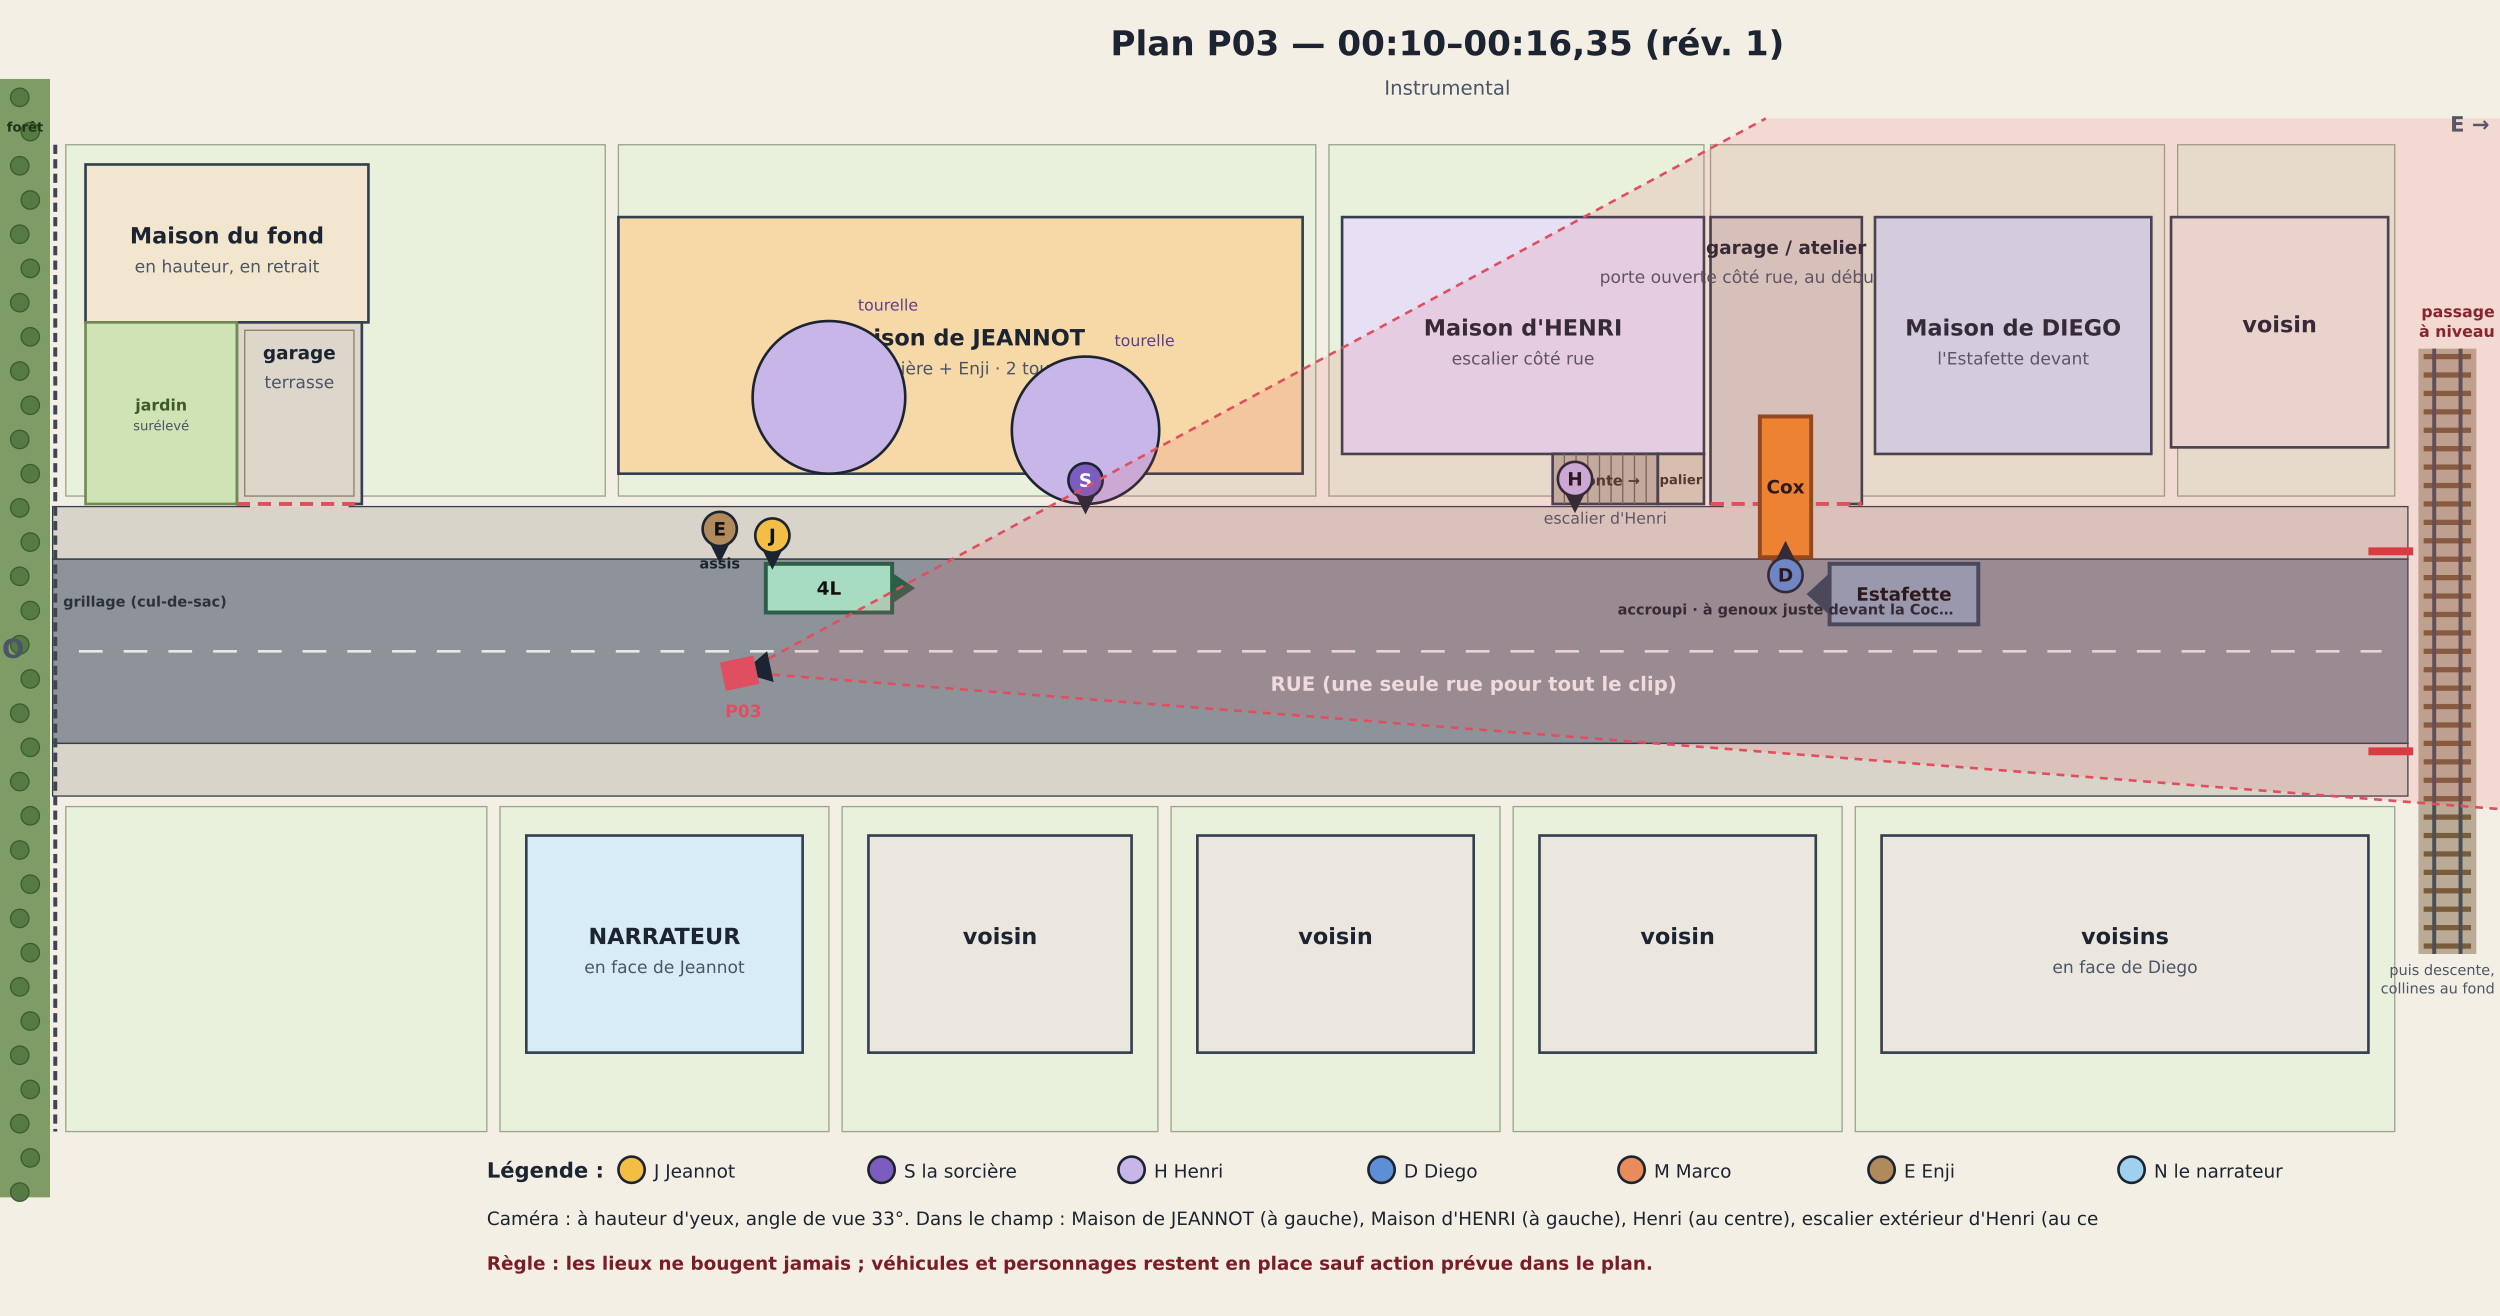
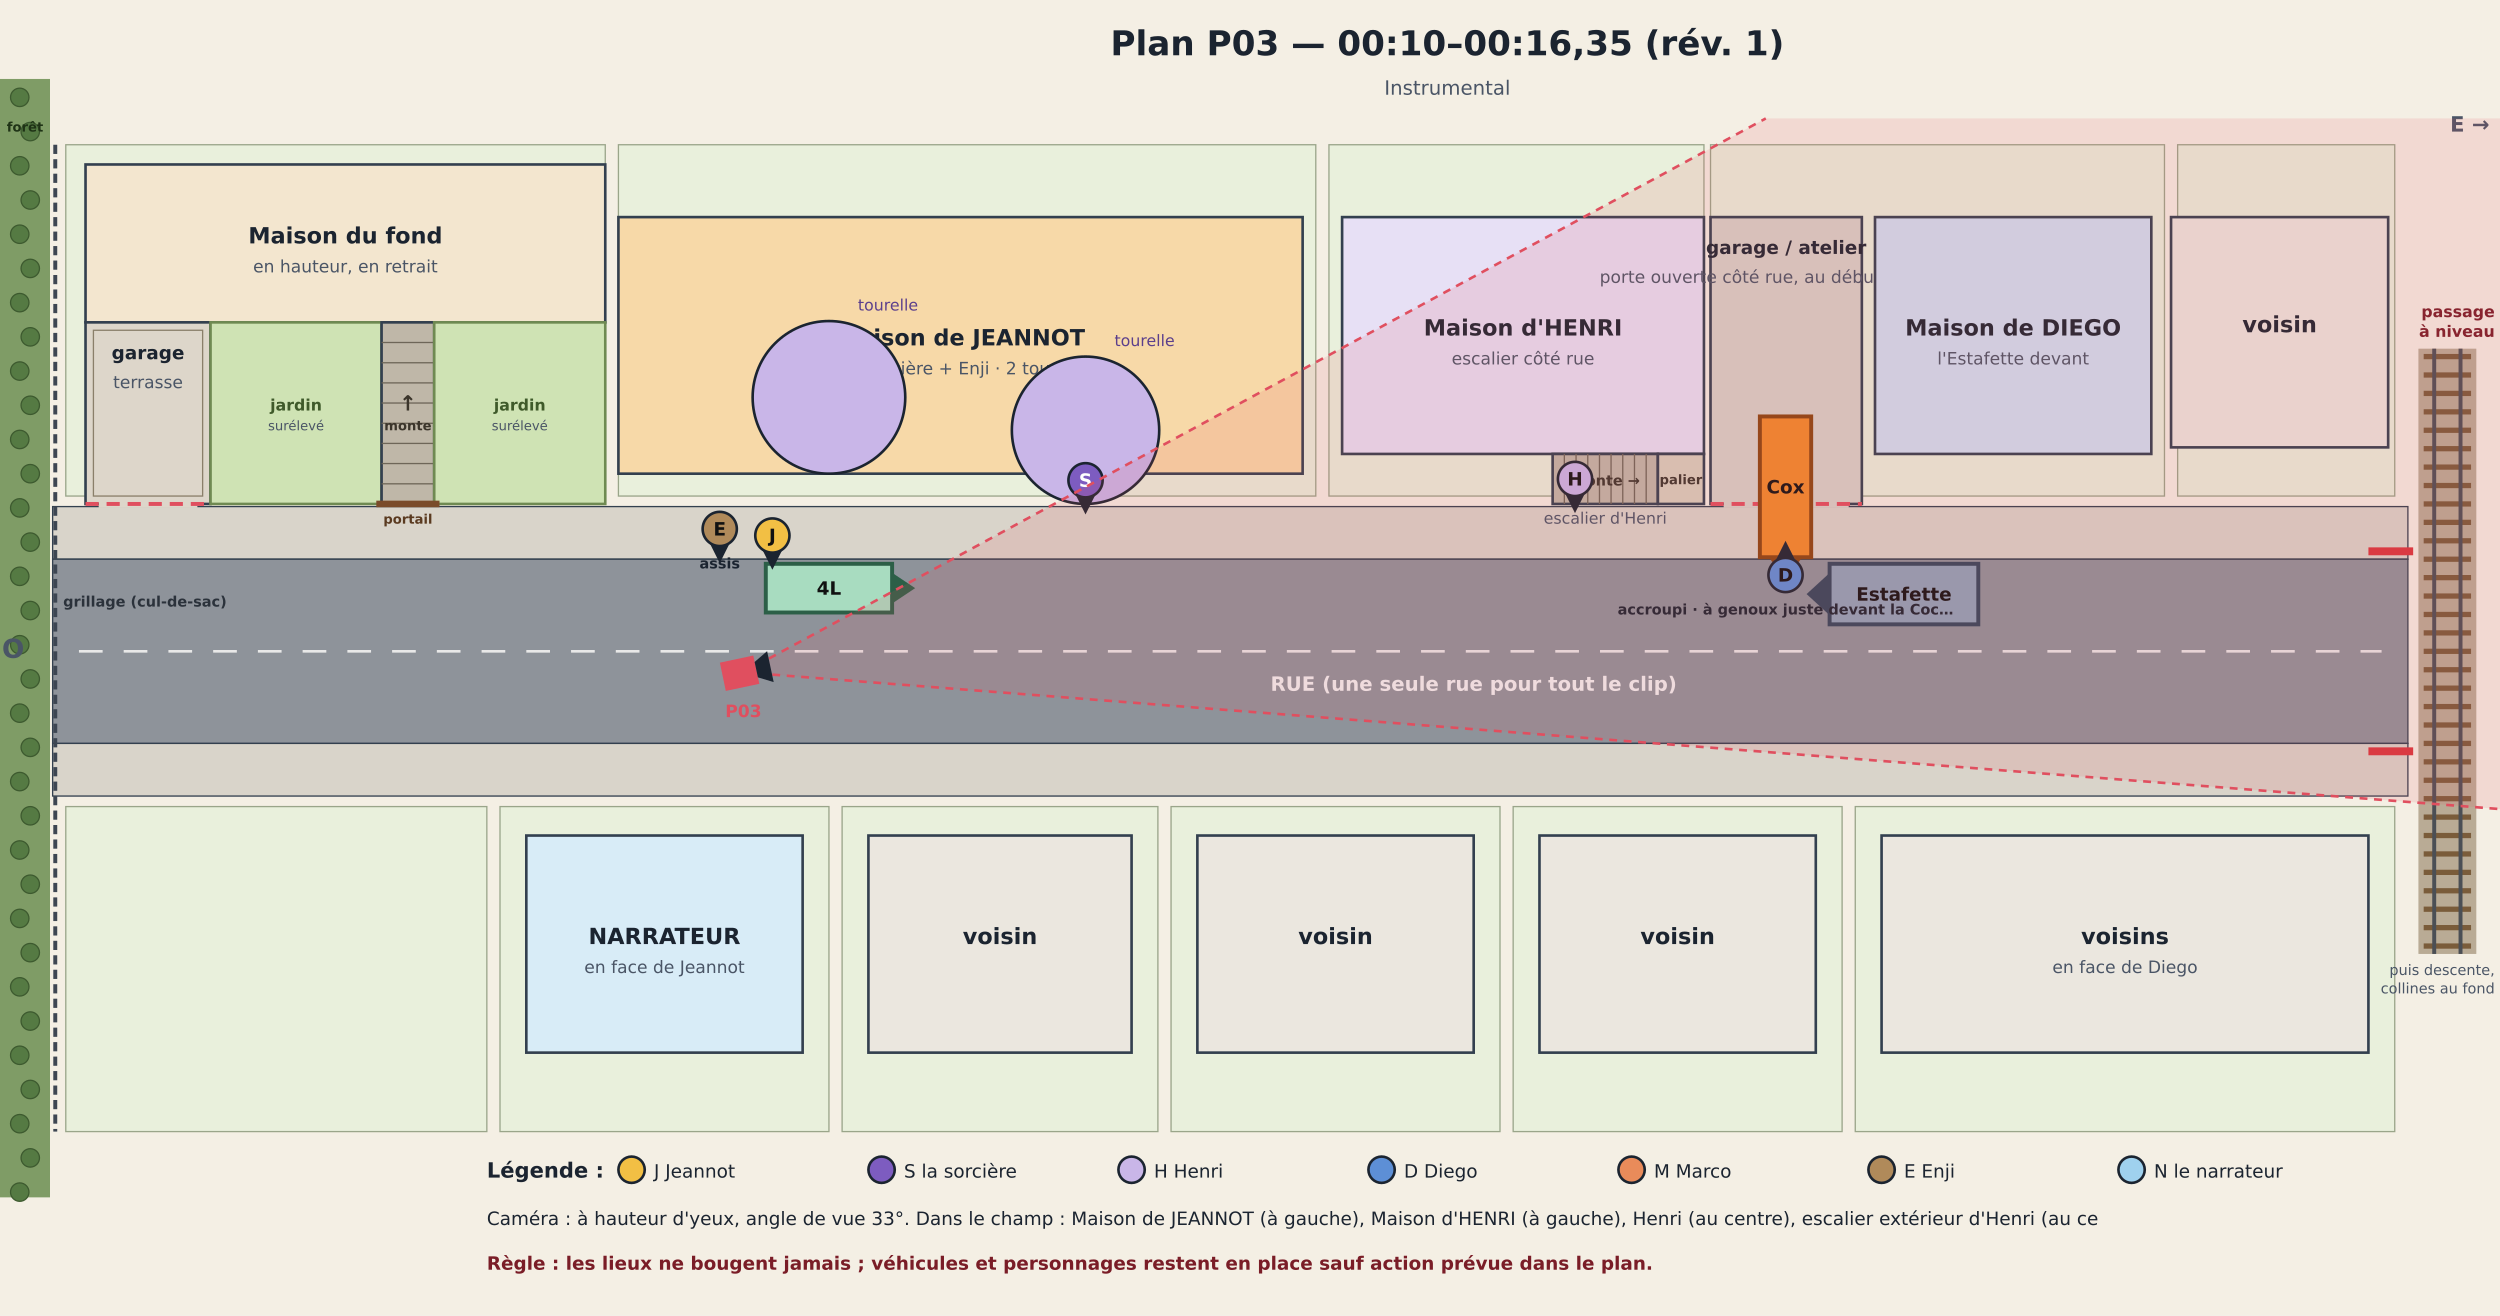
<svg xmlns="http://www.w3.org/2000/svg" width="1900" height="1000" viewBox="-300 0 1900 1000" font-family="DejaVu Sans, Arial, sans-serif">
  <defs>
    <clipPath id="zone">
      <rect x="-300" y="90" width="1900" height="780" />
    </clipPath>
  </defs>
  <rect x="-300.0" y="0.0" width="1900.0" height="1000.0" rx="0" fill="#f4efe4" stroke="none" stroke-width="0" />
  <rect x="-260.0" y="385.0" width="1790.0" height="40.0" rx="0" fill="#d9d4ca" stroke="#33404f" stroke-width="1" />
  <rect x="-260.0" y="425.0" width="1790.0" height="140.0" rx="0" fill="#8e939a" stroke="#33404f" stroke-width="1" />
  <rect x="-260.0" y="565.0" width="1790.0" height="40.0" rx="0" fill="#d9d4ca" stroke="#33404f" stroke-width="1" />
  <line x1="-240.0" y1="495.0" x2="1510.0" y2="495.0" stroke="#e8e8e8" stroke-width="2" stroke-dasharray="18 16" />
  <text x="820.0" y="525.0" font-size="15" fill="#f1f1f1" text-anchor="middle" font-weight="bold">RUE (une seule rue pour tout le clip)</text>
  <rect x="-250.0" y="110.0" width="410.0" height="267.0" rx="0" fill="#e9f0dc" stroke="#9aa58a" stroke-width="1" />
  <rect x="170.0" y="110.0" width="530.0" height="267.0" rx="0" fill="#e9f0dc" stroke="#9aa58a" stroke-width="1" />
  <rect x="710.0" y="110.0" width="285.0" height="267.0" rx="0" fill="#e9f0dc" stroke="#9aa58a" stroke-width="1" />
  <rect x="1000.0" y="110.0" width="345.0" height="267.0" rx="0" fill="#e9f0dc" stroke="#9aa58a" stroke-width="1" />
  <rect x="1355.0" y="110.0" width="165.0" height="267.0" rx="0" fill="#e9f0dc" stroke="#9aa58a" stroke-width="1" />
  <rect x="-250.0" y="613.0" width="320.0" height="247.0" rx="0" fill="#e9f0dc" stroke="#9aa58a" stroke-width="1" />
  <rect x="80.0" y="613.0" width="250.0" height="247.0" rx="0" fill="#e9f0dc" stroke="#9aa58a" stroke-width="1" />
  <rect x="340.0" y="613.0" width="240.0" height="247.0" rx="0" fill="#e9f0dc" stroke="#9aa58a" stroke-width="1" />
  <rect x="590.0" y="613.0" width="250.0" height="247.0" rx="0" fill="#e9f0dc" stroke="#9aa58a" stroke-width="1" />
  <rect x="850.0" y="613.0" width="250.0" height="247.0" rx="0" fill="#e9f0dc" stroke="#9aa58a" stroke-width="1" />
  <rect x="1110.0" y="613.0" width="410.0" height="247.0" rx="0" fill="#e9f0dc" stroke="#9aa58a" stroke-width="1" />
  <rect x="170.0" y="165.0" width="520.0" height="195.0" rx="0" fill="#f7d9a8" stroke="#33404f" stroke-width="2" />
  <text x="430.0" y="262.5" font-size="17" fill="#1b2430" text-anchor="middle" font-weight="bold">Maison de JEANNOT</text>
  <text x="430.0" y="284.5" font-size="13" fill="#4a5566" text-anchor="middle">+ la sorcière + Enji · 2 tourelles</text>
  <rect x="720.0" y="165.0" width="275.0" height="180.0" rx="0" fill="#e7e0f5" stroke="#33404f" stroke-width="2" />
  <text x="857.5" y="255.0" font-size="17" fill="#1b2430" text-anchor="middle" font-weight="bold">Maison d'HENRI</text>
  <text x="857.5" y="277.0" font-size="13" fill="#4a5566" text-anchor="middle">escalier côté rue</text>
  <rect x="1350.0" y="165.0" width="165.0" height="175.0" rx="0" fill="#ebe7df" stroke="#33404f" stroke-width="2" />
  <text x="1432.5" y="252.5" font-size="17" fill="#1b2430" text-anchor="middle" font-weight="bold">voisin</text>
  <rect x="1000.0" y="165.0" width="115.0" height="218.0" rx="0" fill="#d7d2c8" stroke="#33404f" stroke-width="2" />
  <line x1="1010.0" y1="383.0" x2="1105.0" y2="383.0" stroke="#d7d2c8" stroke-width="6" />
  <line x1="1000.0" y1="383.0" x2="1115.0" y2="383.0" stroke="#e04f5f" stroke-width="3" stroke-dasharray="10 6" />
  <text x="1057.5" y="193.0" font-size="14" fill="#1b2430" text-anchor="middle" font-weight="bold">garage / atelier</text>
  <text x="1057.5" y="215.0" font-size="13" fill="#4a5566" text-anchor="middle">porte ouverte côté rue, au début du trottoir</text>
  <rect x="1125.0" y="165.0" width="210.0" height="180.0" rx="0" fill="#cfe0f2" stroke="#33404f" stroke-width="2" />
  <text x="1230.0" y="255.0" font-size="17" fill="#1b2430" text-anchor="middle" font-weight="bold">Maison de DIEGO</text>
  <text x="1230.0" y="277.0" font-size="13" fill="#4a5566" text-anchor="middle">l'Estafette devant</text>
  <rect x="100.0" y="635.0" width="210.0" height="165.0" rx="0" fill="#d8ecf7" stroke="#33404f" stroke-width="2" />
  <text x="205.0" y="717.5" font-size="17" fill="#1b2430" text-anchor="middle" font-weight="bold">NARRATEUR</text>
  <text x="205.0" y="739.5" font-size="13" fill="#4a5566" text-anchor="middle">en face de Jeannot</text>
  <rect x="360.0" y="635.0" width="200.0" height="165.0" rx="0" fill="#ebe7df" stroke="#33404f" stroke-width="2" />
  <text x="460.0" y="717.5" font-size="17" fill="#1b2430" text-anchor="middle" font-weight="bold">voisin</text>
  <rect x="610.0" y="635.0" width="210.0" height="165.0" rx="0" fill="#ebe7df" stroke="#33404f" stroke-width="2" />
  <text x="715.0" y="717.5" font-size="17" fill="#1b2430" text-anchor="middle" font-weight="bold">voisin</text>
  <rect x="870.0" y="635.0" width="210.0" height="165.0" rx="0" fill="#ebe7df" stroke="#33404f" stroke-width="2" />
  <text x="975.0" y="717.5" font-size="17" fill="#1b2430" text-anchor="middle" font-weight="bold">voisin</text>
  <rect x="1130.0" y="635.0" width="370.0" height="165.0" rx="0" fill="#ebe7df" stroke="#33404f" stroke-width="2" />
  <text x="1315.0" y="717.5" font-size="17" fill="#1b2430" text-anchor="middle" font-weight="bold">voisins</text>
  <text x="1315.0" y="739.5" font-size="13" fill="#4a5566" text-anchor="middle">en face de Diego</text>
-   <rect x="-235.0" y="125.0" width="215.0" height="120.0" rx="0" fill="#f3e6cf" stroke="#33404f" stroke-width="2" />
-   <text x="-127.5" y="185.0" font-size="17" fill="#1b2430" text-anchor="middle" font-weight="bold">Maison du fond</text>
-   <text x="-127.5" y="207.0" font-size="13" fill="#4a5566" text-anchor="middle">en hauteur, en retrait</text>
-   <rect x="-120.0" y="245.0" width="95.0" height="138.0" rx="0" fill="#ddd6ca" stroke="#33404f" stroke-width="2" />
-   <rect x="-114.0" y="251.0" width="83.0" height="126.0" rx="0" fill="none" stroke="#8a7f6a" stroke-width="1" />
-   <line x1="-110.0" y1="383.0" x2="-35.0" y2="383.0" stroke="#ddd6ca" stroke-width="6" />
-   <line x1="-120.0" y1="383.0" x2="-25.0" y2="383.0" stroke="#e04f5f" stroke-width="3" stroke-dasharray="10 6" />
-   <text x="-72.5" y="273.0" font-size="14" fill="#1b2430" text-anchor="middle" font-weight="bold">garage</text>
-   <text x="-72.5" y="295.0" font-size="13" fill="#4a5566" text-anchor="middle">terrasse</text>
+   <rect x="-235.0" y="125.0" width="395.0" height="120.0" rx="0" fill="#f3e6cf" stroke="#33404f" stroke-width="2" />
+   <text x="-37.5" y="185.0" font-size="17" fill="#1b2430" text-anchor="middle" font-weight="bold">Maison du fond</text>
+   <text x="-37.5" y="207.0" font-size="13" fill="#4a5566" text-anchor="middle">en hauteur, en retrait</text>
+   <rect x="-235.0" y="245.0" width="95.0" height="138.0" rx="0" fill="#ddd6ca" stroke="#33404f" stroke-width="2" />
+   <rect x="-229.0" y="251.0" width="83.0" height="126.0" rx="0" fill="none" stroke="#8a7f6a" stroke-width="1" />
+   <line x1="-225.0" y1="383.0" x2="-150.0" y2="383.0" stroke="#ddd6ca" stroke-width="6" />
+   <line x1="-235.0" y1="383.0" x2="-140.0" y2="383.0" stroke="#e04f5f" stroke-width="3" stroke-dasharray="10 6" />
+   <text x="-187.5" y="273.0" font-size="14" fill="#1b2430" text-anchor="middle" font-weight="bold">garage</text>
+   <text x="-187.5" y="295.0" font-size="13" fill="#4a5566" text-anchor="middle">terrasse</text>
  <circle cx="330.0" cy="302.0" r="58" fill="#c9b6e8" stroke="#1b2430" stroke-width="2" />
  <text x="352.0" y="236.0" font-size="12" fill="#5b3f8c" text-anchor="start">tourelle</text>
  <circle cx="525.0" cy="327.0" r="56" fill="#c9b6e8" stroke="#1b2430" stroke-width="2" />
  <text x="547.0" y="263.0" font-size="12" fill="#5b3f8c" text-anchor="start">tourelle</text>
  <rect x="880.0" y="345.0" width="80.0" height="38.0" rx="0" fill="#bfb7a8" stroke="#33404f" stroke-width="2" />
  <line x1="888.9" y1="345.0" x2="888.9" y2="383.0" stroke="#6e6658" stroke-width="1" />
  <line x1="897.8" y1="345.0" x2="897.8" y2="383.0" stroke="#6e6658" stroke-width="1" />
  <line x1="906.7" y1="345.0" x2="906.7" y2="383.0" stroke="#6e6658" stroke-width="1" />
  <line x1="915.6" y1="345.0" x2="915.6" y2="383.0" stroke="#6e6658" stroke-width="1" />
  <line x1="924.4" y1="345.0" x2="924.4" y2="383.0" stroke="#6e6658" stroke-width="1" />
  <line x1="933.3" y1="345.0" x2="933.3" y2="383.0" stroke="#6e6658" stroke-width="1" />
  <line x1="942.2" y1="345.0" x2="942.2" y2="383.0" stroke="#6e6658" stroke-width="1" />
  <line x1="951.1" y1="345.0" x2="951.1" y2="383.0" stroke="#6e6658" stroke-width="1" />
  <text x="920.0" y="369.0" font-size="11" fill="#3b352b" text-anchor="middle" font-weight="bold">monte →</text>
  <rect x="960.0" y="345.0" width="35.0" height="38.0" rx="0" fill="#d8cfbd" stroke="#33404f" stroke-width="2" />
  <text x="977.5" y="368.0" font-size="10" fill="#3b352b" text-anchor="middle" font-weight="bold">palier</text>
  <text x="920.0" y="398.0" font-size="12" fill="#4a5566" text-anchor="middle">escalier d'Henri</text>
  <rect x="1538.0" y="265.0" width="44.0" height="460.0" rx="0" fill="#b9ab95" stroke="none" stroke-width="0" />
  <line x1="1542.0" y1="271.0" x2="1578.0" y2="271.0" stroke="#7a5c3a" stroke-width="4" />
  <line x1="1542.0" y1="285.0" x2="1578.0" y2="285.0" stroke="#7a5c3a" stroke-width="4" />
  <line x1="1542.0" y1="299.0" x2="1578.0" y2="299.0" stroke="#7a5c3a" stroke-width="4" />
  <line x1="1542.0" y1="313.0" x2="1578.0" y2="313.0" stroke="#7a5c3a" stroke-width="4" />
  <line x1="1542.0" y1="327.0" x2="1578.0" y2="327.0" stroke="#7a5c3a" stroke-width="4" />
  <line x1="1542.0" y1="341.0" x2="1578.0" y2="341.0" stroke="#7a5c3a" stroke-width="4" />
  <line x1="1542.0" y1="355.0" x2="1578.0" y2="355.0" stroke="#7a5c3a" stroke-width="4" />
  <line x1="1542.0" y1="369.0" x2="1578.0" y2="369.0" stroke="#7a5c3a" stroke-width="4" />
  <line x1="1542.0" y1="383.0" x2="1578.0" y2="383.0" stroke="#7a5c3a" stroke-width="4" />
  <line x1="1542.0" y1="397.0" x2="1578.0" y2="397.0" stroke="#7a5c3a" stroke-width="4" />
  <line x1="1542.0" y1="411.0" x2="1578.0" y2="411.0" stroke="#7a5c3a" stroke-width="4" />
  <line x1="1542.0" y1="425.0" x2="1578.0" y2="425.0" stroke="#7a5c3a" stroke-width="4" />
  <line x1="1542.0" y1="439.0" x2="1578.0" y2="439.0" stroke="#7a5c3a" stroke-width="4" />
  <line x1="1542.0" y1="453.0" x2="1578.0" y2="453.0" stroke="#7a5c3a" stroke-width="4" />
  <line x1="1542.0" y1="467.0" x2="1578.0" y2="467.0" stroke="#7a5c3a" stroke-width="4" />
  <line x1="1542.0" y1="481.0" x2="1578.0" y2="481.0" stroke="#7a5c3a" stroke-width="4" />
  <line x1="1542.0" y1="495.0" x2="1578.0" y2="495.0" stroke="#7a5c3a" stroke-width="4" />
  <line x1="1542.0" y1="509.0" x2="1578.0" y2="509.0" stroke="#7a5c3a" stroke-width="4" />
  <line x1="1542.0" y1="523.0" x2="1578.0" y2="523.0" stroke="#7a5c3a" stroke-width="4" />
  <line x1="1542.0" y1="537.0" x2="1578.0" y2="537.0" stroke="#7a5c3a" stroke-width="4" />
  <line x1="1542.0" y1="551.0" x2="1578.0" y2="551.0" stroke="#7a5c3a" stroke-width="4" />
  <line x1="1542.0" y1="565.0" x2="1578.0" y2="565.0" stroke="#7a5c3a" stroke-width="4" />
  <line x1="1542.0" y1="579.0" x2="1578.0" y2="579.0" stroke="#7a5c3a" stroke-width="4" />
  <line x1="1542.0" y1="593.0" x2="1578.0" y2="593.0" stroke="#7a5c3a" stroke-width="4" />
  <line x1="1542.0" y1="607.0" x2="1578.0" y2="607.0" stroke="#7a5c3a" stroke-width="4" />
  <line x1="1542.0" y1="621.0" x2="1578.0" y2="621.0" stroke="#7a5c3a" stroke-width="4" />
  <line x1="1542.0" y1="635.0" x2="1578.0" y2="635.0" stroke="#7a5c3a" stroke-width="4" />
  <line x1="1542.0" y1="649.0" x2="1578.0" y2="649.0" stroke="#7a5c3a" stroke-width="4" />
  <line x1="1542.0" y1="663.0" x2="1578.0" y2="663.0" stroke="#7a5c3a" stroke-width="4" />
  <line x1="1542.0" y1="677.0" x2="1578.0" y2="677.0" stroke="#7a5c3a" stroke-width="4" />
  <line x1="1542.0" y1="691.0" x2="1578.0" y2="691.0" stroke="#7a5c3a" stroke-width="4" />
  <line x1="1542.0" y1="705.0" x2="1578.0" y2="705.0" stroke="#7a5c3a" stroke-width="4" />
  <line x1="1542.0" y1="719.0" x2="1578.0" y2="719.0" stroke="#7a5c3a" stroke-width="4" />
  <line x1="1550.0" y1="265.0" x2="1550.0" y2="725.0" stroke="#4b4f55" stroke-width="3" />
  <line x1="1570.0" y1="265.0" x2="1570.0" y2="725.0" stroke="#4b4f55" stroke-width="3" />
  <line x1="1534.0" y1="419.0" x2="1500.0" y2="419.0" stroke="#d9363e" stroke-width="6" />
  <line x1="1534.0" y1="571.0" x2="1500.0" y2="571.0" stroke="#d9363e" stroke-width="6" />
  <text x="1596.0" y="241.0" font-size="12" fill="#7a1d27" text-anchor="end" font-weight="bold">passage</text>
  <text x="1596.0" y="256.0" font-size="12" fill="#7a1d27" text-anchor="end" font-weight="bold">à niveau</text>
  <text x="1596.0" y="741.0" font-size="11" fill="#4a5566" text-anchor="end">puis descente,</text>
  <text x="1596.0" y="755.0" font-size="11" fill="#4a5566" text-anchor="end">collines au fond</text>
-   <rect x="-235.0" y="245.0" width="115.0" height="138.0" rx="0" fill="#cfe3b4" stroke="#6f8a52" stroke-width="2" />
-   <text x="-177.5" y="312.0" font-size="12" fill="#3f5a2a" text-anchor="middle" font-weight="bold">jardin</text>
-   <text x="-177.5" y="327.0" font-size="10" fill="#4a5566" text-anchor="middle">surélevé</text>
+   <rect x="-140.0" y="245.0" width="130.0" height="138.0" rx="0" fill="#cfe3b4" stroke="#6f8a52" stroke-width="2" />
+   <text x="-75.0" y="312.0" font-size="12" fill="#3f5a2a" text-anchor="middle" font-weight="bold">jardin</text>
+   <text x="-75.0" y="327.0" font-size="10" fill="#4a5566" text-anchor="middle">surélevé</text>
+   <rect x="-10.0" y="245.0" width="40.0" height="138.0" rx="0" fill="#bfb7a8" stroke="#33404f" stroke-width="2" />
+   <line x1="-10.0" y1="260.3" x2="30.0" y2="260.3" stroke="#6e6658" stroke-width="1" />
+   <line x1="-10.0" y1="275.7" x2="30.0" y2="275.7" stroke="#6e6658" stroke-width="1" />
+   <line x1="-10.0" y1="291.0" x2="30.0" y2="291.0" stroke="#6e6658" stroke-width="1" />
+   <line x1="-10.0" y1="306.3" x2="30.0" y2="306.3" stroke="#6e6658" stroke-width="1" />
+   <line x1="-10.0" y1="321.7" x2="30.0" y2="321.7" stroke="#6e6658" stroke-width="1" />
+   <line x1="-10.0" y1="337.0" x2="30.0" y2="337.0" stroke="#6e6658" stroke-width="1" />
+   <line x1="-10.0" y1="352.3" x2="30.0" y2="352.3" stroke="#6e6658" stroke-width="1" />
+   <line x1="-10.0" y1="367.7" x2="30.0" y2="367.7" stroke="#6e6658" stroke-width="1" />
+   <text x="10.0" y="312.0" font-size="16" fill="#3b352b" text-anchor="middle" font-weight="bold">↑</text>
+   <text x="10.0" y="327.0" font-size="10" fill="#3b352b" text-anchor="middle" font-weight="bold">monte</text>
+   <rect x="30.0" y="245.0" width="130.0" height="138.0" rx="0" fill="#cfe3b4" stroke="#6f8a52" stroke-width="2" />
+   <text x="95.0" y="312.0" font-size="12" fill="#3f5a2a" text-anchor="middle" font-weight="bold">jardin</text>
+   <text x="95.0" y="327.0" font-size="10" fill="#4a5566" text-anchor="middle">surélevé</text>
+   <line x1="-14.0" y1="383.0" x2="34.0" y2="383.0" stroke="#7a4b2a" stroke-width="5" />
+   <text x="10.0" y="398.0" font-size="10" fill="#5a3a20" text-anchor="middle" font-weight="bold">portail</text>
  <line x1="-258.0" y1="110.0" x2="-258.0" y2="860.0" stroke="#3d4652" stroke-width="3" stroke-dasharray="7 4" />
  <text x="-252.0" y="461.0" font-size="11" fill="#2b323b" text-anchor="start" font-weight="bold">grillage (cul-de-sac)</text>
  <rect x="-300.0" y="60.0" width="38.0" height="850.0" rx="0" fill="#7f9c66" stroke="none" stroke-width="0" />
  <circle cx="-285.0" cy="74.0" r="7" fill="#557a43" stroke="#3d5a2f" stroke-width="1" />
  <circle cx="-277.0" cy="100.0" r="7" fill="#557a43" stroke="#3d5a2f" stroke-width="1" />
  <circle cx="-285.0" cy="126.0" r="7" fill="#557a43" stroke="#3d5a2f" stroke-width="1" />
  <circle cx="-277.0" cy="152.0" r="7" fill="#557a43" stroke="#3d5a2f" stroke-width="1" />
  <circle cx="-285.0" cy="178.0" r="7" fill="#557a43" stroke="#3d5a2f" stroke-width="1" />
  <circle cx="-277.0" cy="204.0" r="7" fill="#557a43" stroke="#3d5a2f" stroke-width="1" />
  <circle cx="-285.0" cy="230.0" r="7" fill="#557a43" stroke="#3d5a2f" stroke-width="1" />
  <circle cx="-277.0" cy="256.0" r="7" fill="#557a43" stroke="#3d5a2f" stroke-width="1" />
  <circle cx="-285.0" cy="282.0" r="7" fill="#557a43" stroke="#3d5a2f" stroke-width="1" />
  <circle cx="-277.0" cy="308.0" r="7" fill="#557a43" stroke="#3d5a2f" stroke-width="1" />
  <circle cx="-285.0" cy="334.0" r="7" fill="#557a43" stroke="#3d5a2f" stroke-width="1" />
  <circle cx="-277.0" cy="360.0" r="7" fill="#557a43" stroke="#3d5a2f" stroke-width="1" />
  <circle cx="-285.0" cy="386.0" r="7" fill="#557a43" stroke="#3d5a2f" stroke-width="1" />
  <circle cx="-277.0" cy="412.0" r="7" fill="#557a43" stroke="#3d5a2f" stroke-width="1" />
  <circle cx="-285.0" cy="438.0" r="7" fill="#557a43" stroke="#3d5a2f" stroke-width="1" />
  <circle cx="-277.0" cy="464.0" r="7" fill="#557a43" stroke="#3d5a2f" stroke-width="1" />
  <circle cx="-285.0" cy="490.0" r="7" fill="#557a43" stroke="#3d5a2f" stroke-width="1" />
  <circle cx="-277.0" cy="516.0" r="7" fill="#557a43" stroke="#3d5a2f" stroke-width="1" />
  <circle cx="-285.0" cy="542.0" r="7" fill="#557a43" stroke="#3d5a2f" stroke-width="1" />
  <circle cx="-277.0" cy="568.0" r="7" fill="#557a43" stroke="#3d5a2f" stroke-width="1" />
  <circle cx="-285.0" cy="594.0" r="7" fill="#557a43" stroke="#3d5a2f" stroke-width="1" />
  <circle cx="-277.0" cy="620.0" r="7" fill="#557a43" stroke="#3d5a2f" stroke-width="1" />
  <circle cx="-285.0" cy="646.0" r="7" fill="#557a43" stroke="#3d5a2f" stroke-width="1" />
  <circle cx="-277.0" cy="672.0" r="7" fill="#557a43" stroke="#3d5a2f" stroke-width="1" />
  <circle cx="-285.0" cy="698.0" r="7" fill="#557a43" stroke="#3d5a2f" stroke-width="1" />
  <circle cx="-277.0" cy="724.0" r="7" fill="#557a43" stroke="#3d5a2f" stroke-width="1" />
  <circle cx="-285.0" cy="750.0" r="7" fill="#557a43" stroke="#3d5a2f" stroke-width="1" />
  <circle cx="-277.0" cy="776.0" r="7" fill="#557a43" stroke="#3d5a2f" stroke-width="1" />
  <circle cx="-285.0" cy="802.0" r="7" fill="#557a43" stroke="#3d5a2f" stroke-width="1" />
  <circle cx="-277.0" cy="828.0" r="7" fill="#557a43" stroke="#3d5a2f" stroke-width="1" />
  <circle cx="-285.0" cy="854.0" r="7" fill="#557a43" stroke="#3d5a2f" stroke-width="1" />
  <circle cx="-277.0" cy="880.0" r="7" fill="#557a43" stroke="#3d5a2f" stroke-width="1" />
  <circle cx="-285.0" cy="906.0" r="7" fill="#557a43" stroke="#3d5a2f" stroke-width="1" />
  <text x="-281.0" y="100.0" font-size="10" fill="#1f3316" text-anchor="middle" font-weight="bold">forêt</text>
  <text x="-290.0" y="500.0" font-size="20" fill="#4a5566" text-anchor="middle" font-weight="bold">O</text>
  <text x="1592.0" y="100.0" font-size="16" fill="#4a5566" text-anchor="end" font-weight="bold">E →</text>
  <polygon points="280.5,427.0 379.5,427.0 379.5,467.0 280.5,467.0" fill="#2c5f47" fill-opacity="1.0" />
  <polygon points="283.5,430.0 376.5,430.0 376.5,464.0 283.5,464.0" fill="#a8dcc0" fill-opacity="1.0" />
  <polygon points="377.5,435.0 395.5,447.0 377.5,459.0" fill="#2c5f47" fill-opacity="1.0" />
  <text x="330.0" y="452.0" font-size="14" fill="#111" text-anchor="middle" font-weight="bold">4L</text>
  <polygon points="1205.0,476.0 1089.0,476.0 1089.0,427.0 1205.0,427.0" fill="#33475c" fill-opacity="1.0" />
  <polygon points="1202.0,473.0 1092.0,473.0 1092.0,430.0 1202.0,430.0" fill="#8fa3b8" fill-opacity="1.0" />
  <polygon points="1091.0,468.0 1073.0,451.5 1091.0,435.0" fill="#33475c" fill-opacity="1.0" />
  <text x="1147.0" y="456.5" font-size="14" fill="#111" text-anchor="middle" font-weight="bold">Estafette</text>
  <polygon points="1078.0,315.0 1078.0,425.0 1036.0,425.0 1036.0,315.0" fill="#8a4510" fill-opacity="1.0" />
  <polygon points="1075.0,318.0 1075.0,422.0 1039.0,422.0 1039.0,318.0" fill="#f08a2c" fill-opacity="1.0" />
  <polygon points="1070.0,423.0 1057.0,441.0 1044.0,423.0" fill="#8a4510" fill-opacity="1.0" />
  <text x="1057.0" y="375.0" font-size="14" fill="#111" text-anchor="middle" font-weight="bold">Cox</text>
  <polygon points="295.0,417.0 287.0,433.0 279.0,417.0" fill="#1b2430" fill-opacity="1.0" />
  <circle cx="287.0" cy="407.0" r="13" fill="#f2bf44" stroke="#1b2430" stroke-width="2" />
  <text x="287.0" y="412.0" font-size="14" fill="#111" text-anchor="middle" font-weight="bold">J</text>
  <polygon points="255.0,412.0 247.0,428.0 239.0,412.0" fill="#1b2430" fill-opacity="1.0" />
  <circle cx="247.0" cy="402.0" r="13" fill="#b08a5a" stroke="#1b2430" stroke-width="2" />
  <text x="247.0" y="407.0" font-size="14" fill="#111" text-anchor="middle" font-weight="bold">E</text>
  <text x="247.0" y="432.0" font-size="11" fill="#1b2430" text-anchor="middle" font-weight="bold">assis</text>
  <polygon points="533.0,375.0 525.0,391.0 517.0,375.0" fill="#1b2430" fill-opacity="1.0" />
  <circle cx="525.0" cy="365.0" r="13" fill="#7d5cc0" stroke="#1b2430" stroke-width="2" />
  <text x="525.0" y="370.0" font-size="14" fill="#fff" text-anchor="middle" font-weight="bold">S</text>
  <polygon points="905.0,374.0 897.0,390.0 889.0,374.0" fill="#1b2430" fill-opacity="1.0" />
  <circle cx="897.0" cy="364.0" r="13" fill="#c9b6e8" stroke="#1b2430" stroke-width="2" />
  <text x="897.0" y="369.0" font-size="14" fill="#111" text-anchor="middle" font-weight="bold">H</text>
  <polygon points="1049.0,427.0 1057.0,411.0 1065.0,427.0" fill="#1b2430" fill-opacity="1.0" />
  <circle cx="1057.0" cy="437.0" r="13" fill="#5d8fd6" stroke="#1b2430" stroke-width="2" />
  <text x="1057.0" y="442.0" font-size="14" fill="#111" text-anchor="middle" font-weight="bold">D</text>
  <text x="1057.0" y="467.0" font-size="11" fill="#1b2430" text-anchor="middle" font-weight="bold">accroupi · à genoux juste devant la Coc…</text>
  <polygon points="265.0,511.0 2023.5,-441.8 2259.0,666.2" fill="#e04f5f" fill-opacity="0.14" clip-path="url(#zone)" />
  <line x1="265.0" y1="511.0" x2="1042.0" y2="90.0" stroke="#e04f5f" stroke-width="2" stroke-dasharray="6 5" />
  <line x1="265.0" y1="511.0" x2="1600.0" y2="614.9" stroke="#e04f5f" stroke-width="2" stroke-dasharray="6 5" />
  <polygon points="247.1,503.6 272.5,498.2 277.1,519.7 251.6,525.1" fill="#e04f5f" fill-opacity="1.0" />
  <polygon points="273.5,503.1 283.0,494.9 288.0,518.4 276.0,514.8" fill="#1b2430" fill-opacity="1.0" />
  <text x="265.0" y="545.0" font-size="13" fill="#e04f5f" text-anchor="middle" font-weight="bold">P03</text>
  <text x="800.0" y="42.0" font-size="26" fill="#1b2430" text-anchor="middle" font-weight="bold">Plan P03 — 00:10–00:16,35  (rév. 1)</text>
  <text x="800.0" y="72.0" font-size="15" fill="#4a5566" text-anchor="middle">Instrumental</text>
  <text x="70.0" y="895.0" font-size="16" fill="#1b2430" text-anchor="start" font-weight="bold">Légende :</text>
  <circle cx="180.0" cy="889.0" r="10" fill="#f2bf44" stroke="#1b2430" stroke-width="2" />
  <text x="197.0" y="895.0" font-size="14" fill="#1b2430" text-anchor="start">J  Jeannot</text>
  <circle cx="370.0" cy="889.0" r="10" fill="#7d5cc0" stroke="#1b2430" stroke-width="2" />
  <text x="387.0" y="895.0" font-size="14" fill="#1b2430" text-anchor="start">S  la sorcière</text>
  <circle cx="560.0" cy="889.0" r="10" fill="#c9b6e8" stroke="#1b2430" stroke-width="2" />
  <text x="577.0" y="895.0" font-size="14" fill="#1b2430" text-anchor="start">H  Henri</text>
  <circle cx="750.0" cy="889.0" r="10" fill="#5d8fd6" stroke="#1b2430" stroke-width="2" />
  <text x="767.0" y="895.0" font-size="14" fill="#1b2430" text-anchor="start">D  Diego</text>
  <circle cx="940.0" cy="889.0" r="10" fill="#e98b5a" stroke="#1b2430" stroke-width="2" />
  <text x="957.0" y="895.0" font-size="14" fill="#1b2430" text-anchor="start">M  Marco</text>
  <circle cx="1130.0" cy="889.0" r="10" fill="#b08a5a" stroke="#1b2430" stroke-width="2" />
  <text x="1147.0" y="895.0" font-size="14" fill="#1b2430" text-anchor="start">E  Enji</text>
  <circle cx="1320.0" cy="889.0" r="10" fill="#9fd1ee" stroke="#1b2430" stroke-width="2" />
  <text x="1337.0" y="895.0" font-size="14" fill="#1b2430" text-anchor="start">N  le narrateur</text>
  <text x="70.0" y="931.0" font-size="14" fill="#1b2430" text-anchor="start">Caméra : à hauteur d'yeux, angle de vue 33°. Dans le champ : Maison de JEANNOT (à gauche), Maison d'HENRI (à gauche), Henri (au centre), escalier extérieur d'Henri (au ce</text>
  <text x="70.0" y="965.0" font-size="14" fill="#7a1d27" text-anchor="start" font-weight="bold">Règle : les lieux ne bougent jamais ; véhicules et personnages restent en place sauf action prévue dans le plan.</text>
</svg>
